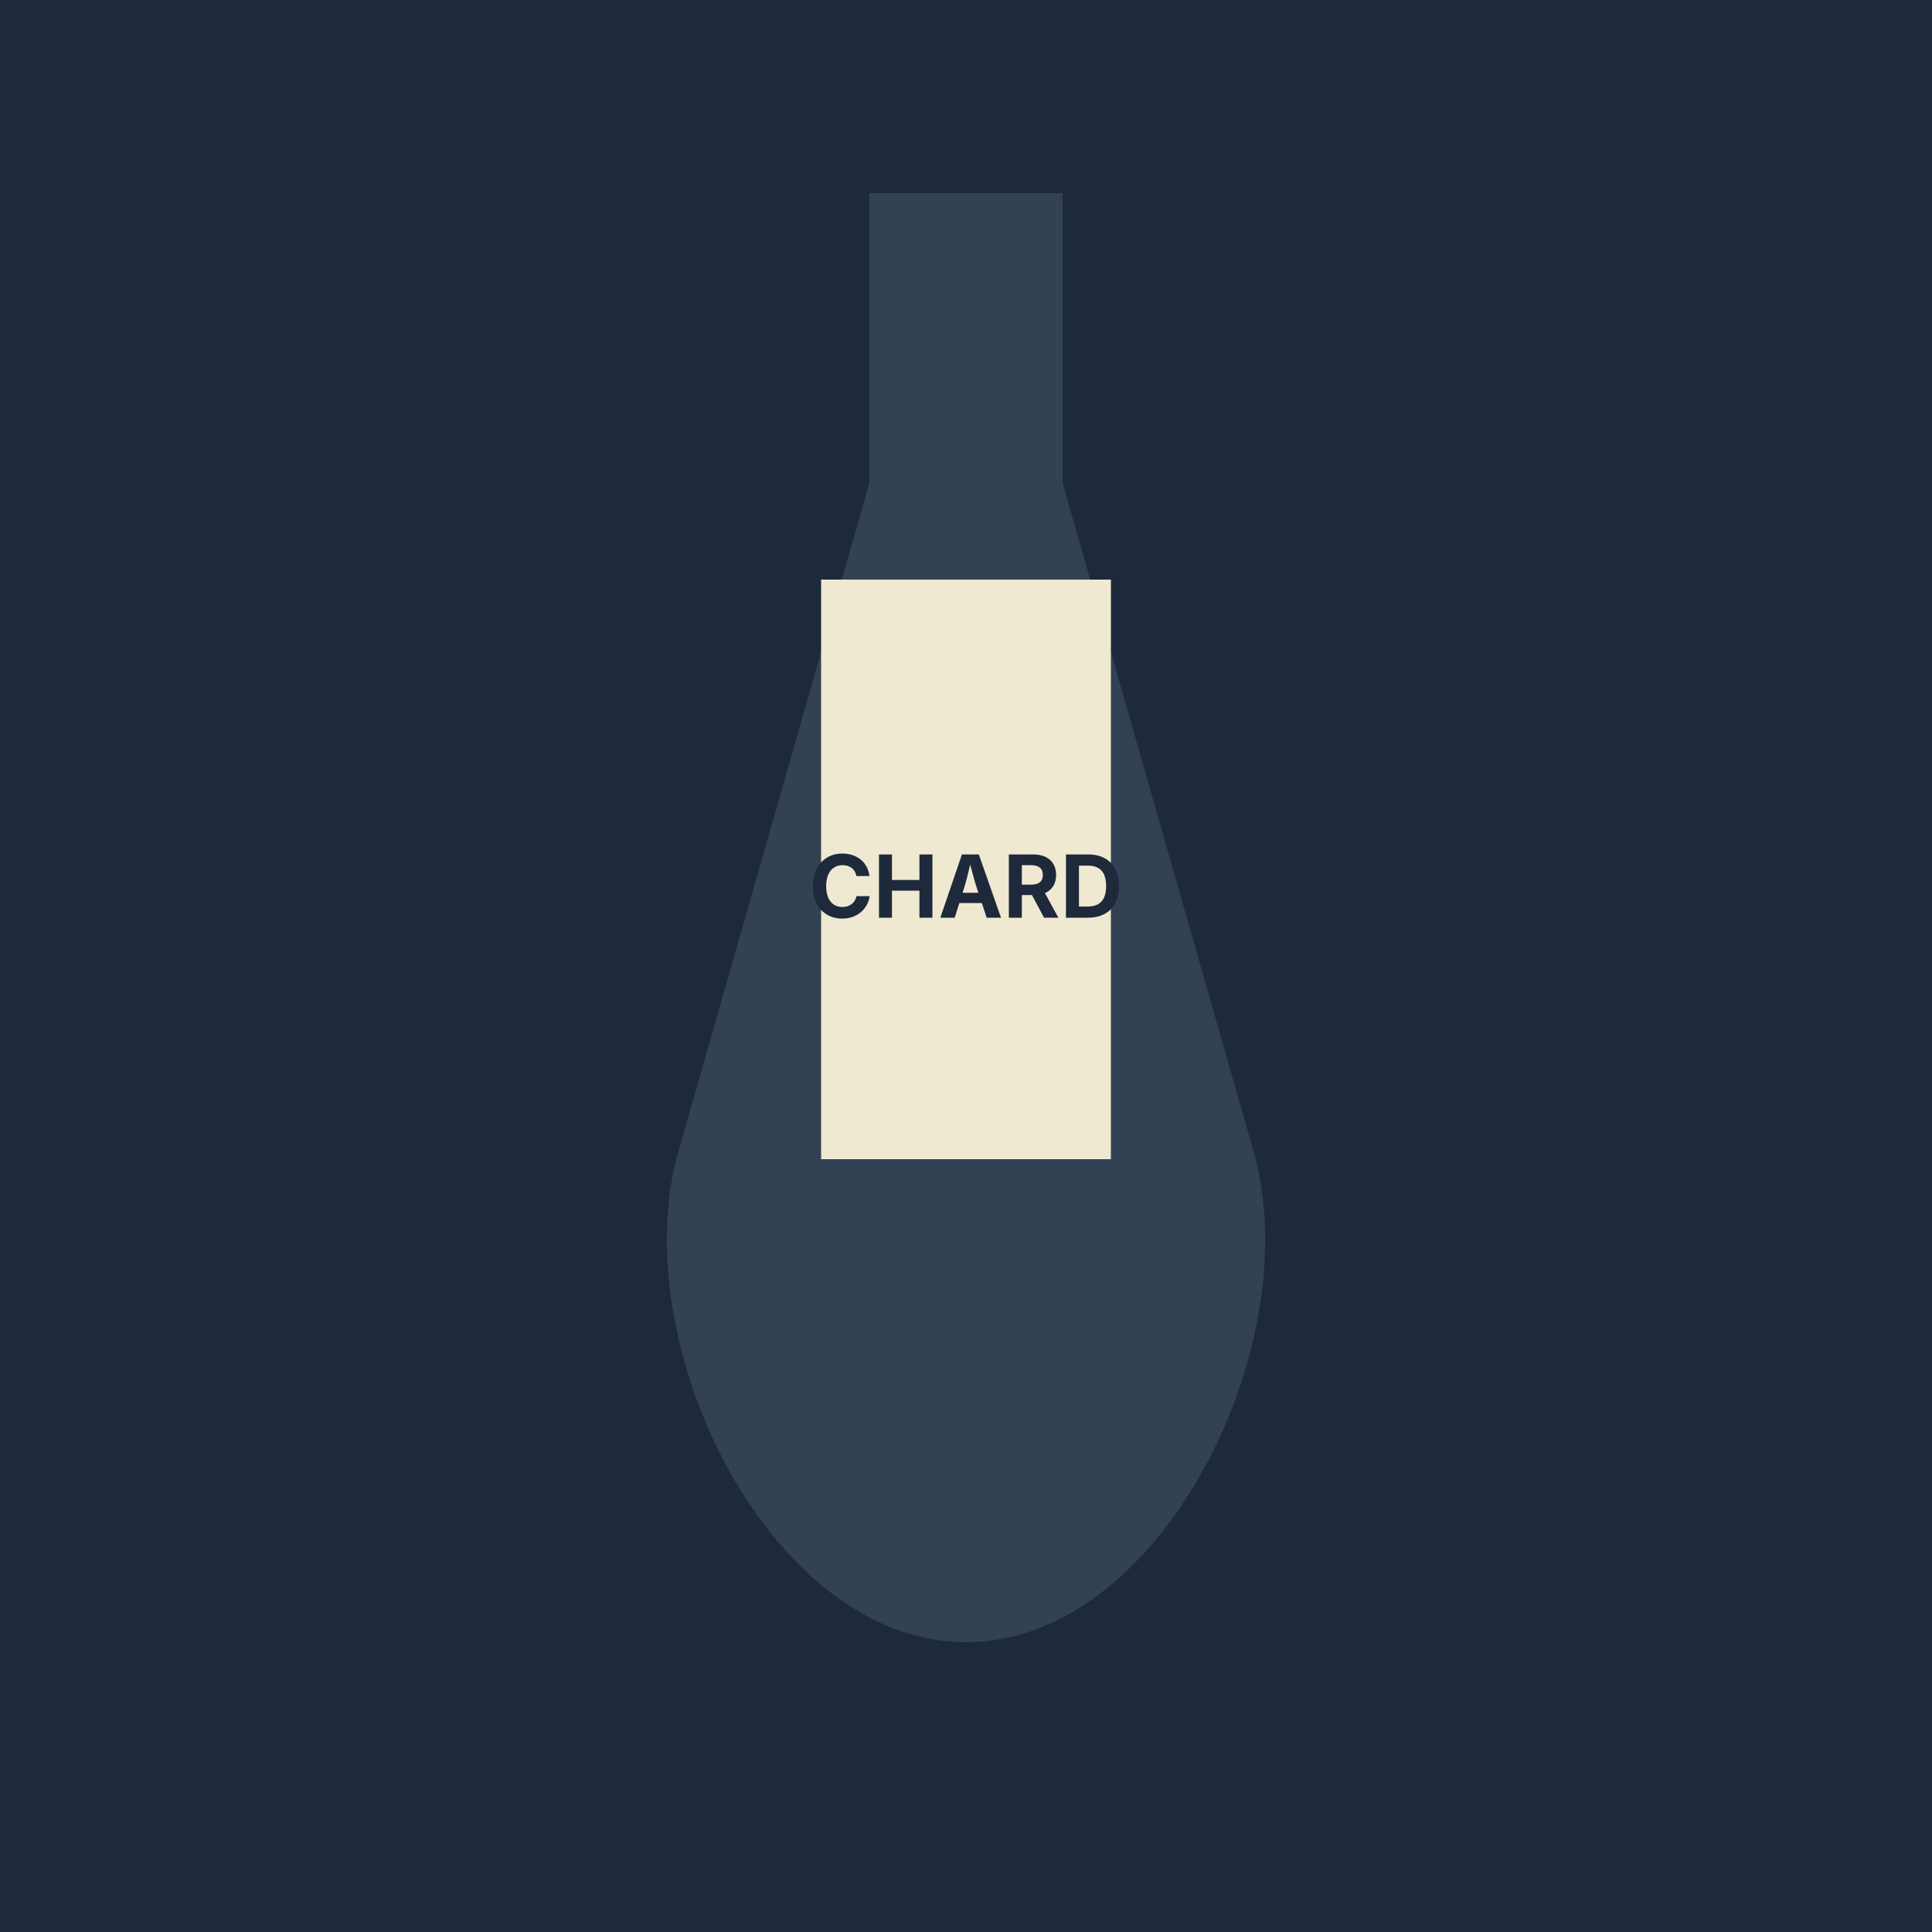
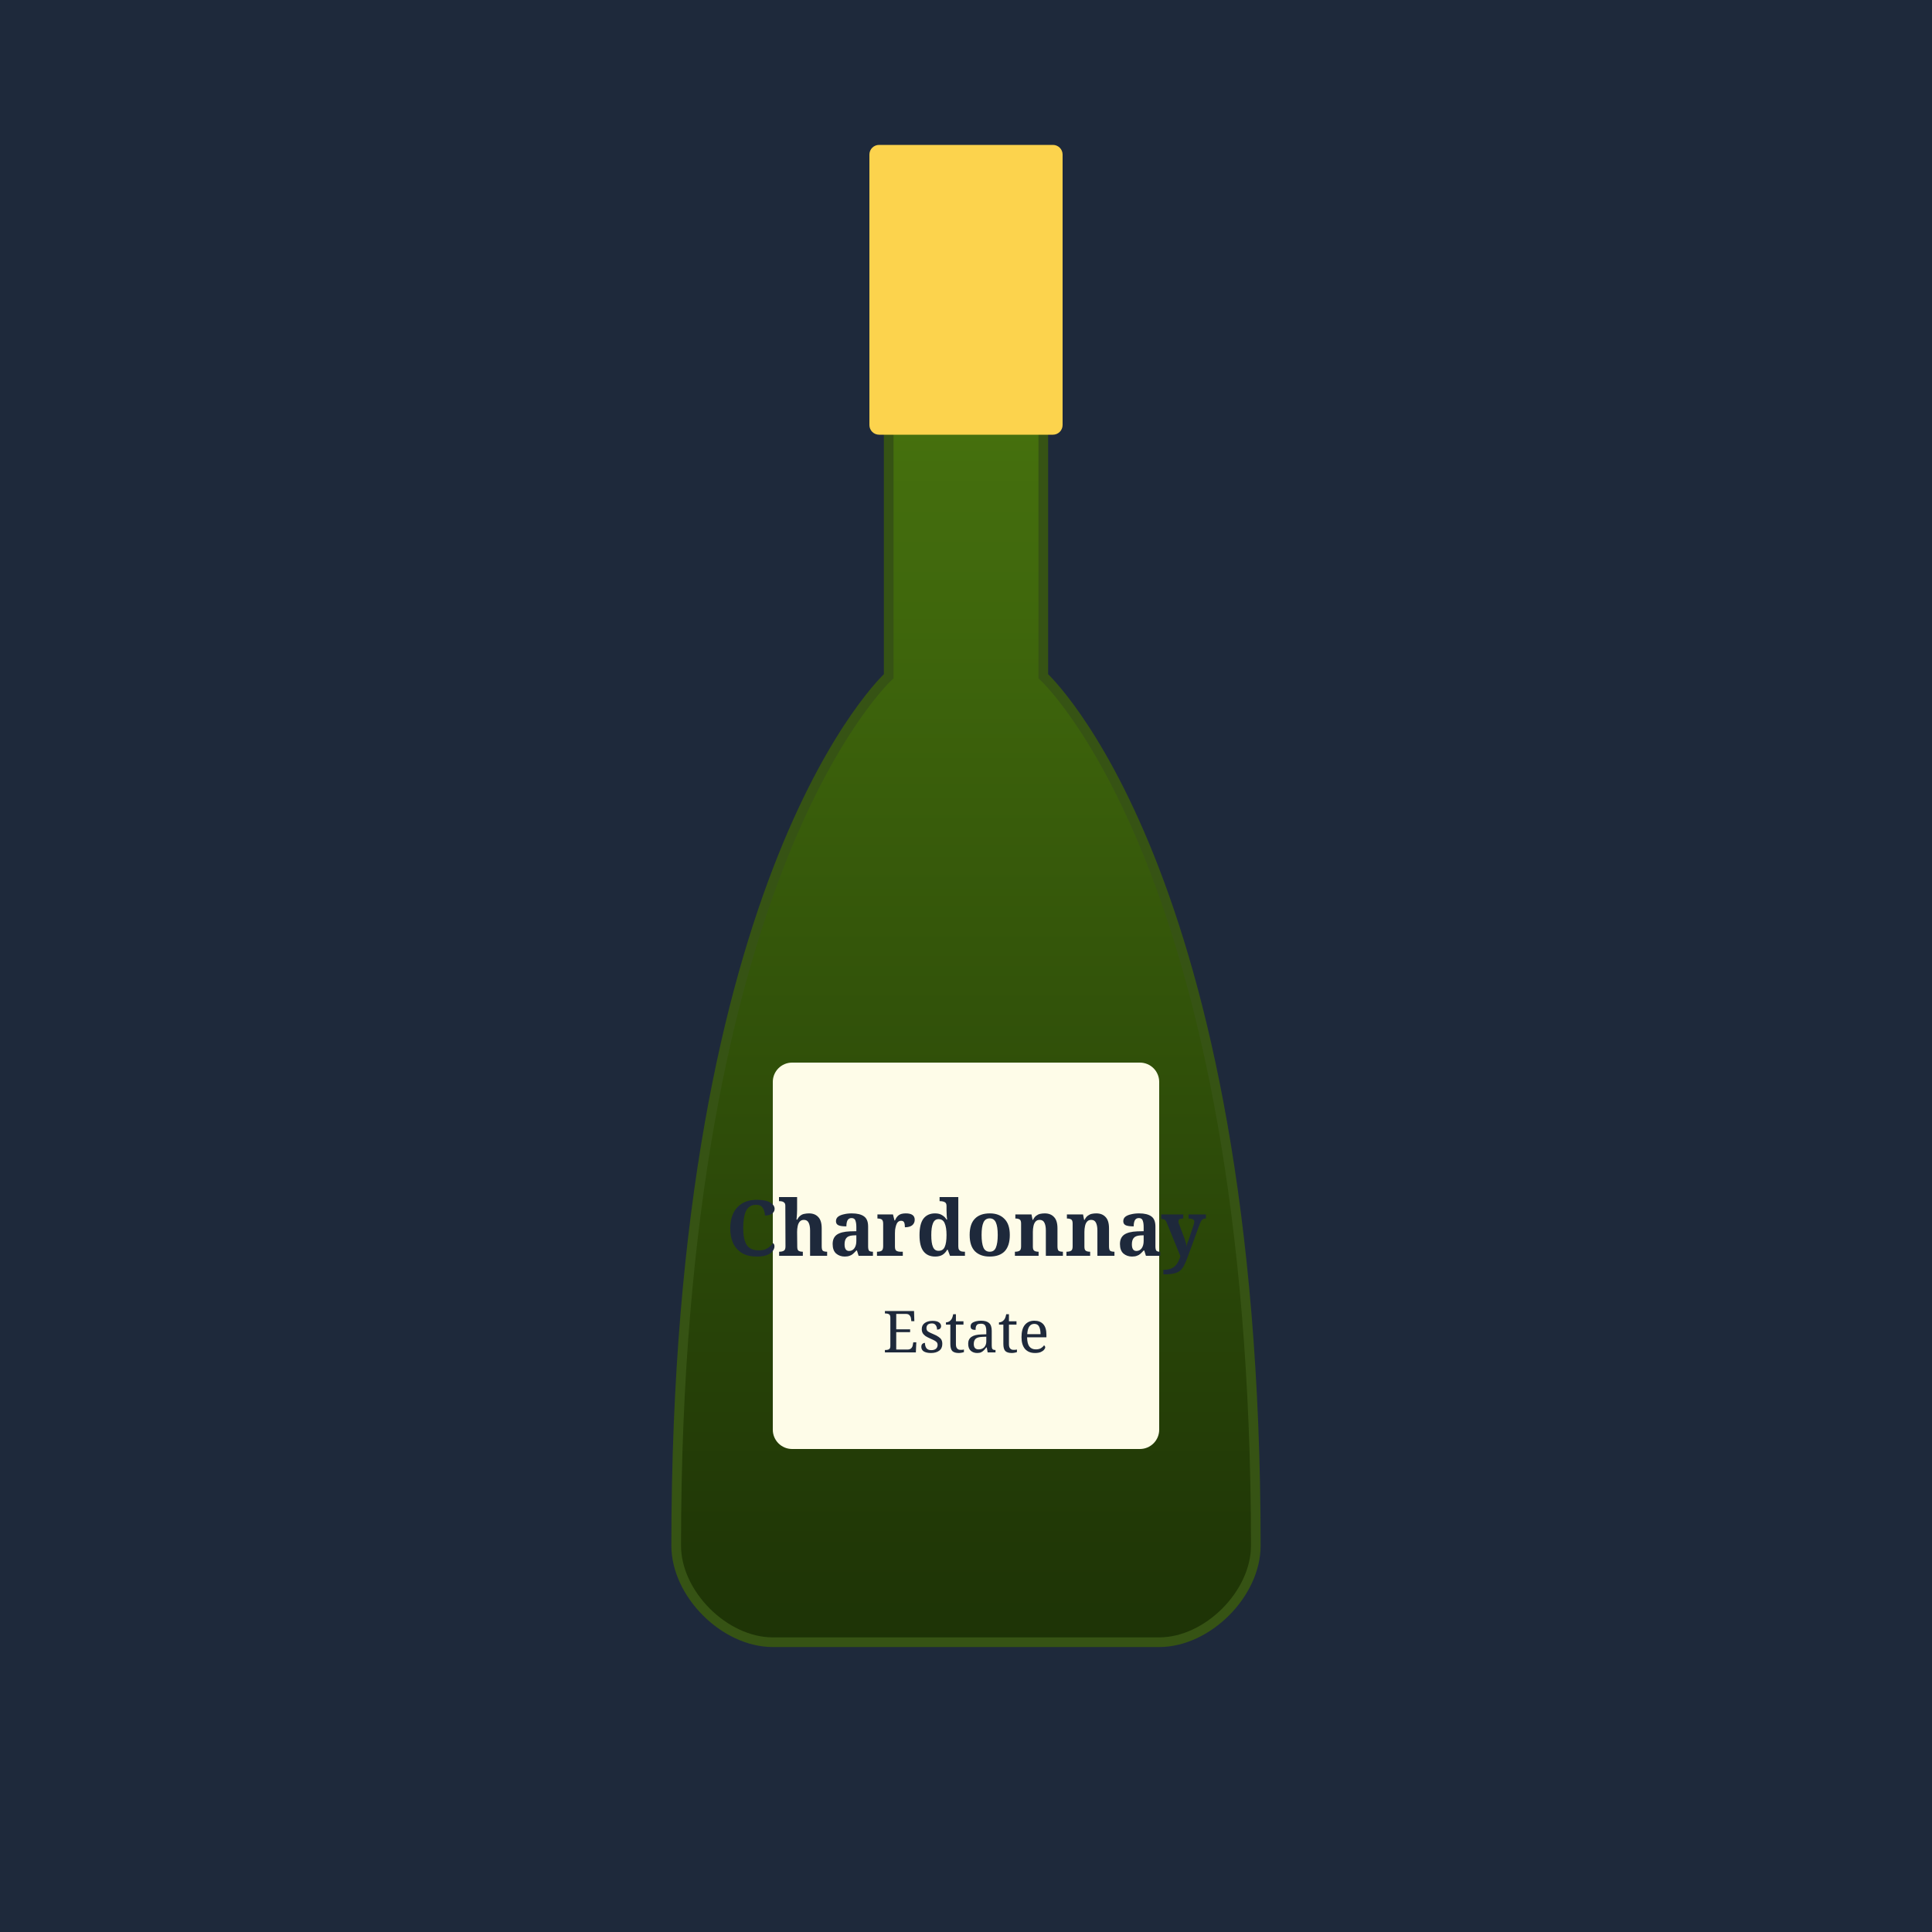
- <svg xmlns="http://www.w3.org/2000/svg" width="200" height="200" viewBox="0 0 200 200" fill="none">
+ <svg xmlns="http://www.w3.org/2000/svg" viewBox="0 0 200 200" fill="none">
+   <defs>
+     <linearGradient id="wineGlass" x1="100" y1="20" x2="100" y2="180" gradientUnits="userSpaceOnUse">
+       <stop stop-color="#4d7c0f" />
+       <stop offset="1" stop-color="#1a2e05" />
+     </linearGradient>
+   </defs>
  <rect width="200" height="200" fill="#1e293b" />
-   <path d="M90 20 L 110 20 L 110 50 L 130 120 C 135 140, 120 170, 100 170 C 80 170, 65 140, 70 120 L 90 50 Z" fill="#334155" />
-   <rect x="85" y="60" width="30" height="60" fill="#f0e9d2" />
-   <text x="100" y="95" font-family="Inter, sans-serif" font-size="9" fill="#1e293b" text-anchor="middle" font-weight="bold">CHARD</text>
+   <path d="M92 20 H108 V70 C108 70 130 90 130 160 C130 165 125 170 120 170 H80 C75 170 70 165 70 160 C70 90 92 70 92 70 V20 Z" fill="url(#wineGlass)" stroke="#365314" stroke-width="1" />
+   <rect x="90" y="15" width="20" height="30" rx="1" fill="#fcd34d" />
+   <rect x="80" y="110" width="40" height="40" rx="2" fill="#fefce8" />
+   <text x="100" y="130" font-family="serif" font-size="8" font-weight="bold" fill="#1e293b" text-anchor="middle">Chardonnay</text>
+   <text x="100" y="140" font-family="serif" font-size="6" fill="#1e293b" text-anchor="middle">Estate</text>
</svg>
